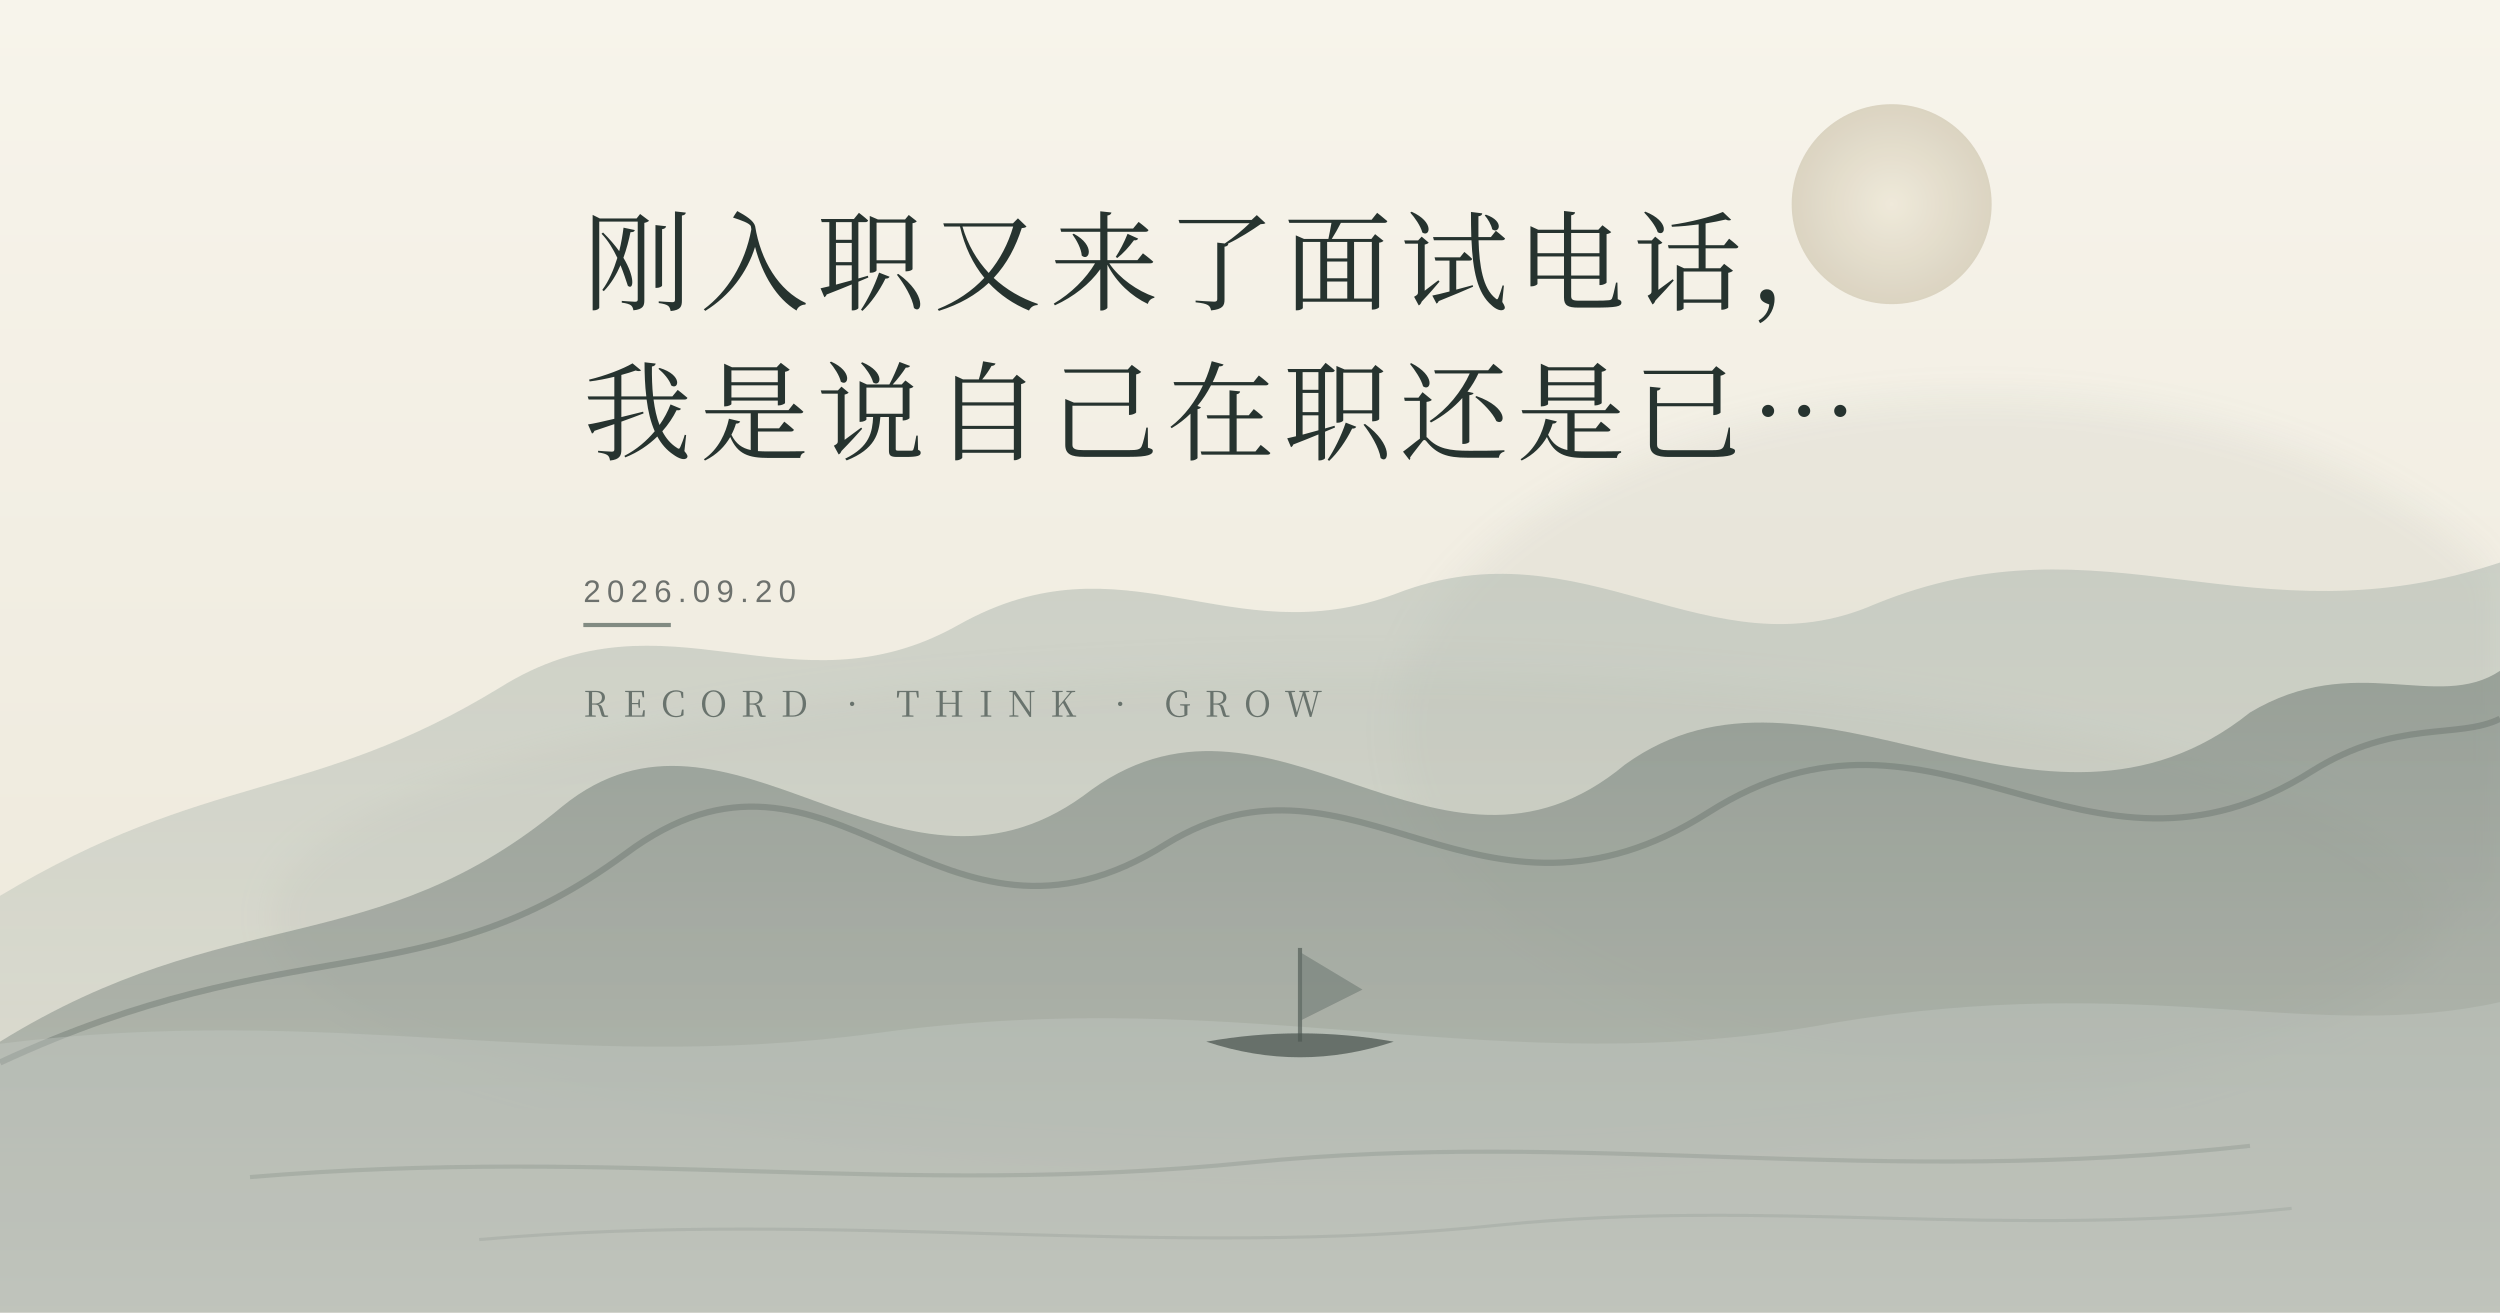
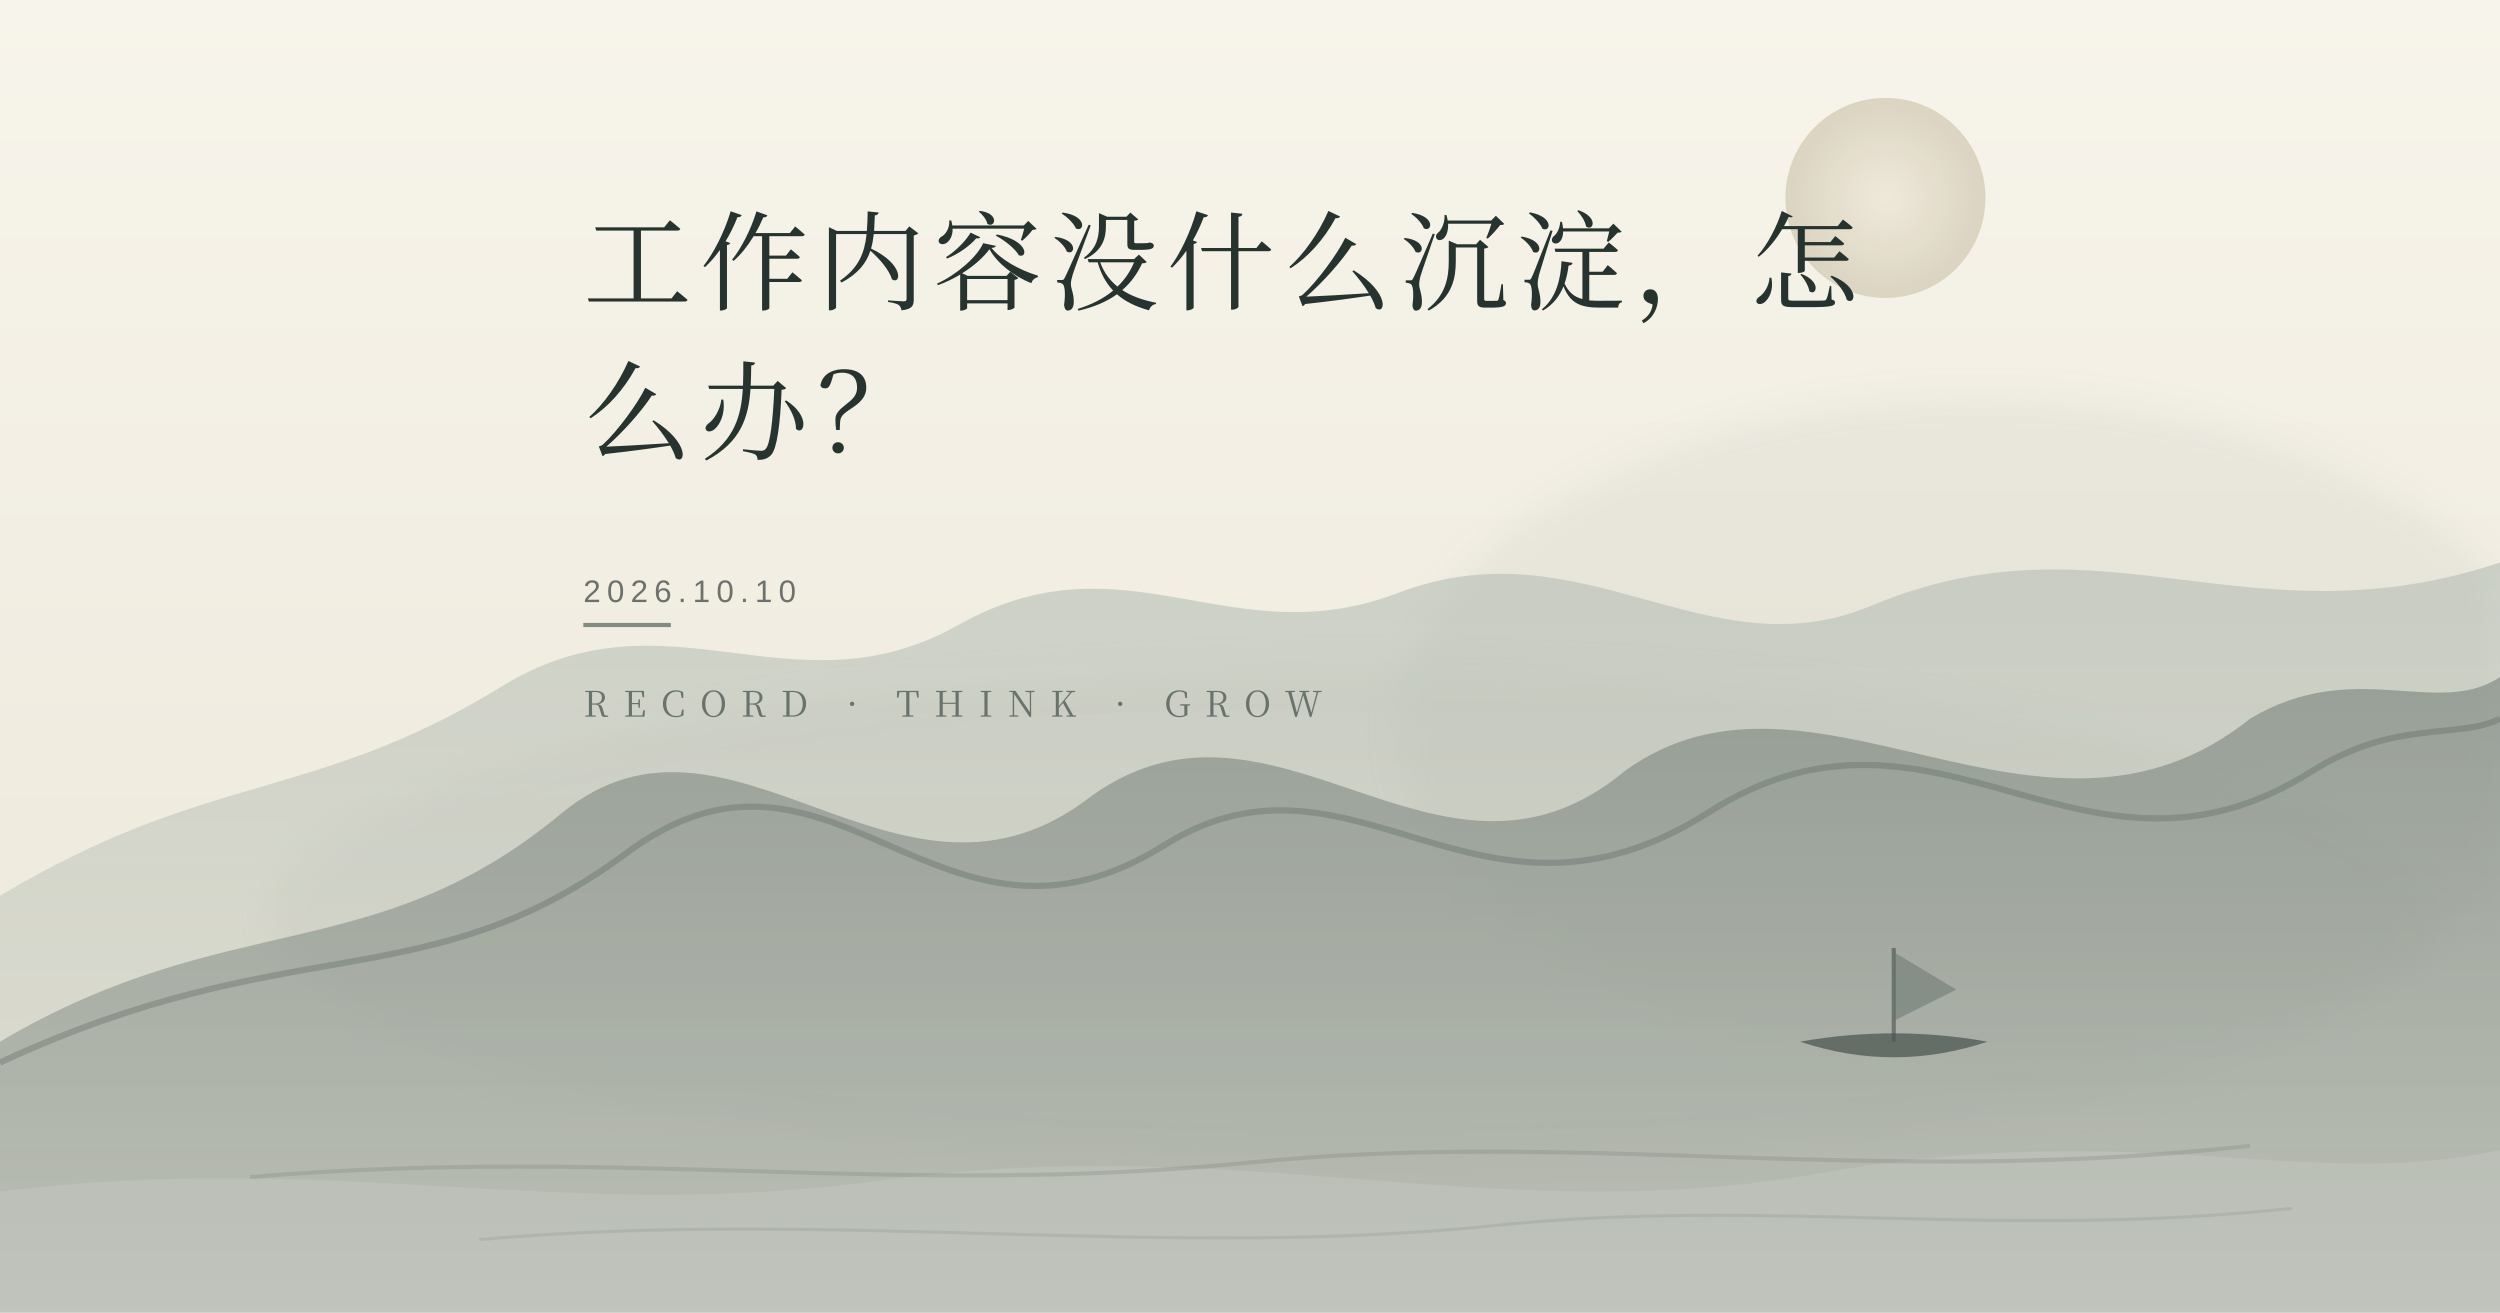
<svg xmlns="http://www.w3.org/2000/svg" width="1200" height="630" viewBox="0 0 1200 630">
  <defs>
    <linearGradient id="paper" x1="0" y1="0" x2="0" y2="1">
      <stop offset="0%" stop-color="#f7f4eb" />
      <stop offset="100%" stop-color="#ebe6d8" />
    </linearGradient>
    <linearGradient id="farMountain" x1="0" y1="0" x2="0" y2="1">
      <stop offset="0%" stop-color="#aeb8b0" />
      <stop offset="100%" stop-color="#d8d8cc" />
    </linearGradient>
    <linearGradient id="nearMountain" x1="0" y1="0" x2="0" y2="1">
      <stop offset="0%" stop-color="#69756f" />
      <stop offset="100%" stop-color="#9ba39b" />
    </linearGradient>
    <filter id="inkBlur">
      <feGaussianBlur stdDeviation="8" />
    </filter>
    <radialGradient id="moon">
      <stop offset="0%" stop-color="#eee8d8" />
      <stop offset="100%" stop-color="#d8d0bd" />
    </radialGradient>
    <style>

      .title {

        font-family:
          "Noto Serif CJK SC",
          "Source Han Serif SC",
          "Songti SC",
          "STSong",
          serif;

        font-size:
          52px;

        font-weight:
          500;

        letter-spacing:
          4px;

        fill:
          #26332f;
      }


      .subtitle {

        font-family:
          "Noto Serif CJK SC",
          "Source Han Serif SC",
          "Songti SC",
          "STSong",
          serif;

        font-size:
          17px;

        letter-spacing:
          7px;

        fill:
          #69736d;
      }


      .date {

        font-family:
          "Helvetica Neue",
          Arial,
          sans-serif;

        font-size:
          15px;

        letter-spacing:
          3px;

        fill:
          #6d716d;
      }

    </style>
  </defs>
  <rect x="0" y="0" width="1200" height="630" fill="url(#paper)" />
  <ellipse cx="650" cy="440" rx="520" ry="120" fill="#89958c" opacity="0.12" filter="url(#inkBlur)" />
  <ellipse cx="950" cy="350" rx="280" ry="160" fill="#738078" opacity="0.08" filter="url(#inkBlur)" />
-   <circle cx="908" cy="98" r="48" fill="url(#moon)" opacity="0.9" />
+   <circle cx="905" cy="95" r="48" fill="url(#moon)" opacity="0.9" />
  <path d="       M0 430        C100 370         150 385         240 330        C320 280         380 345         460 300        C540 255         590 315         670 285        C760 250         820 325         900 290        C1010 245         1080 310         1200 270        L1200 630       L0 630       Z     " fill="url(#farMountain)" opacity="0.55" />
-   <path d="       M0 500        C110 432         180 462         270 387        C350 322         430 447         520 382        C610 312         690 442         780 367        C870 302         980 422         1080 342        C1130 312         1170 342         1200 322        L1200 630       L0 630       Z     " fill="url(#nearMountain)" opacity="0.52" />
+   <path d="       M0 500        C110 435         180 465         270 390        C350 325         430 450         520 385        C610 315         690 445         780 370        C870 305         980 425         1080 345        C1130 315         1170 345         1200 325        L1200 630       L0 630       Z     " fill="url(#nearMountain)" opacity="0.52" />
  <path d="       M0 510        C140 445         205 480         300 410        C400 335         450 475         560 405        C650 350         710 460         820 390        C930 320         1000 440         1110 370        C1150 345         1180 355         1200 345     " fill="none" stroke="#59645e" stroke-width="3" opacity="0.35" />
-   <path d="       M0 501        C160 481         270 516         420 496        C600 471         720 521         880 491        C1030 466         1110 501         1200 481        L1200 630       L0 630       Z     " fill="#c4cbc4" opacity="0.38" />
+   <path d="       M0 572        C160 552         270 587         420 567        C600 542         720 592         880 562        C1030 537         1110 572         1200 552        L1200 630       L0 630       Z     " fill="#c4cbc4" opacity="0.38" />
  <path d="       M120 565        C300 550         430 575         600 558        C760 542         900 570         1080 550     " fill="none" stroke="#77827b" stroke-width="2" opacity="0.28" />
  <path d="       M230 595        C400 580         560 605         720 588        C850 575         960 595         1100 580     " fill="none" stroke="#77827b" stroke-width="1.5" opacity="0.20" />
-   <text x="280" y="145" class="title">刚入职又来了面试电话，</text>
-   <text x="280" y="217" class="title">我是说自己在职还是已…</text>
+   <text x="280" y="145" class="title">工作内容没什么沉淀，怎</text>
+   <text x="280" y="217" class="title">么办？</text>
  <rect x="280" y="299" width="42" height="2" fill="#52615a" opacity="0.7" />
  <text x="280" y="344" class="subtitle">RECORD · THINK · GROW</text>
-   <text x="280" y="289" class="date">2026.09.20</text>
-   <path d="       M579 500        Q624 492         669 500        Q624 515         579 500        Z     " fill="#4d5752" opacity="0.75" />
-   <line x1="624" y1="500" x2="624" y2="455" stroke="#4d5752" stroke-width="2" opacity="0.65" />
-   <path d="       M624 457       L624 490       L654 475       Z     " fill="#66716b" opacity="0.5" />
+   <text x="280" y="289" class="date">2026.10.10</text>
+   <path d="       M864 500        Q909 492         954 500        Q909 515         864 500        Z     " fill="#4d5752" opacity="0.75" />
+   <line x1="909" y1="500" x2="909" y2="455" stroke="#4d5752" stroke-width="2" opacity="0.65" />
+   <path d="       M909 457       L909 490       L939 475       Z     " fill="#66716b" opacity="0.5" />
</svg>
